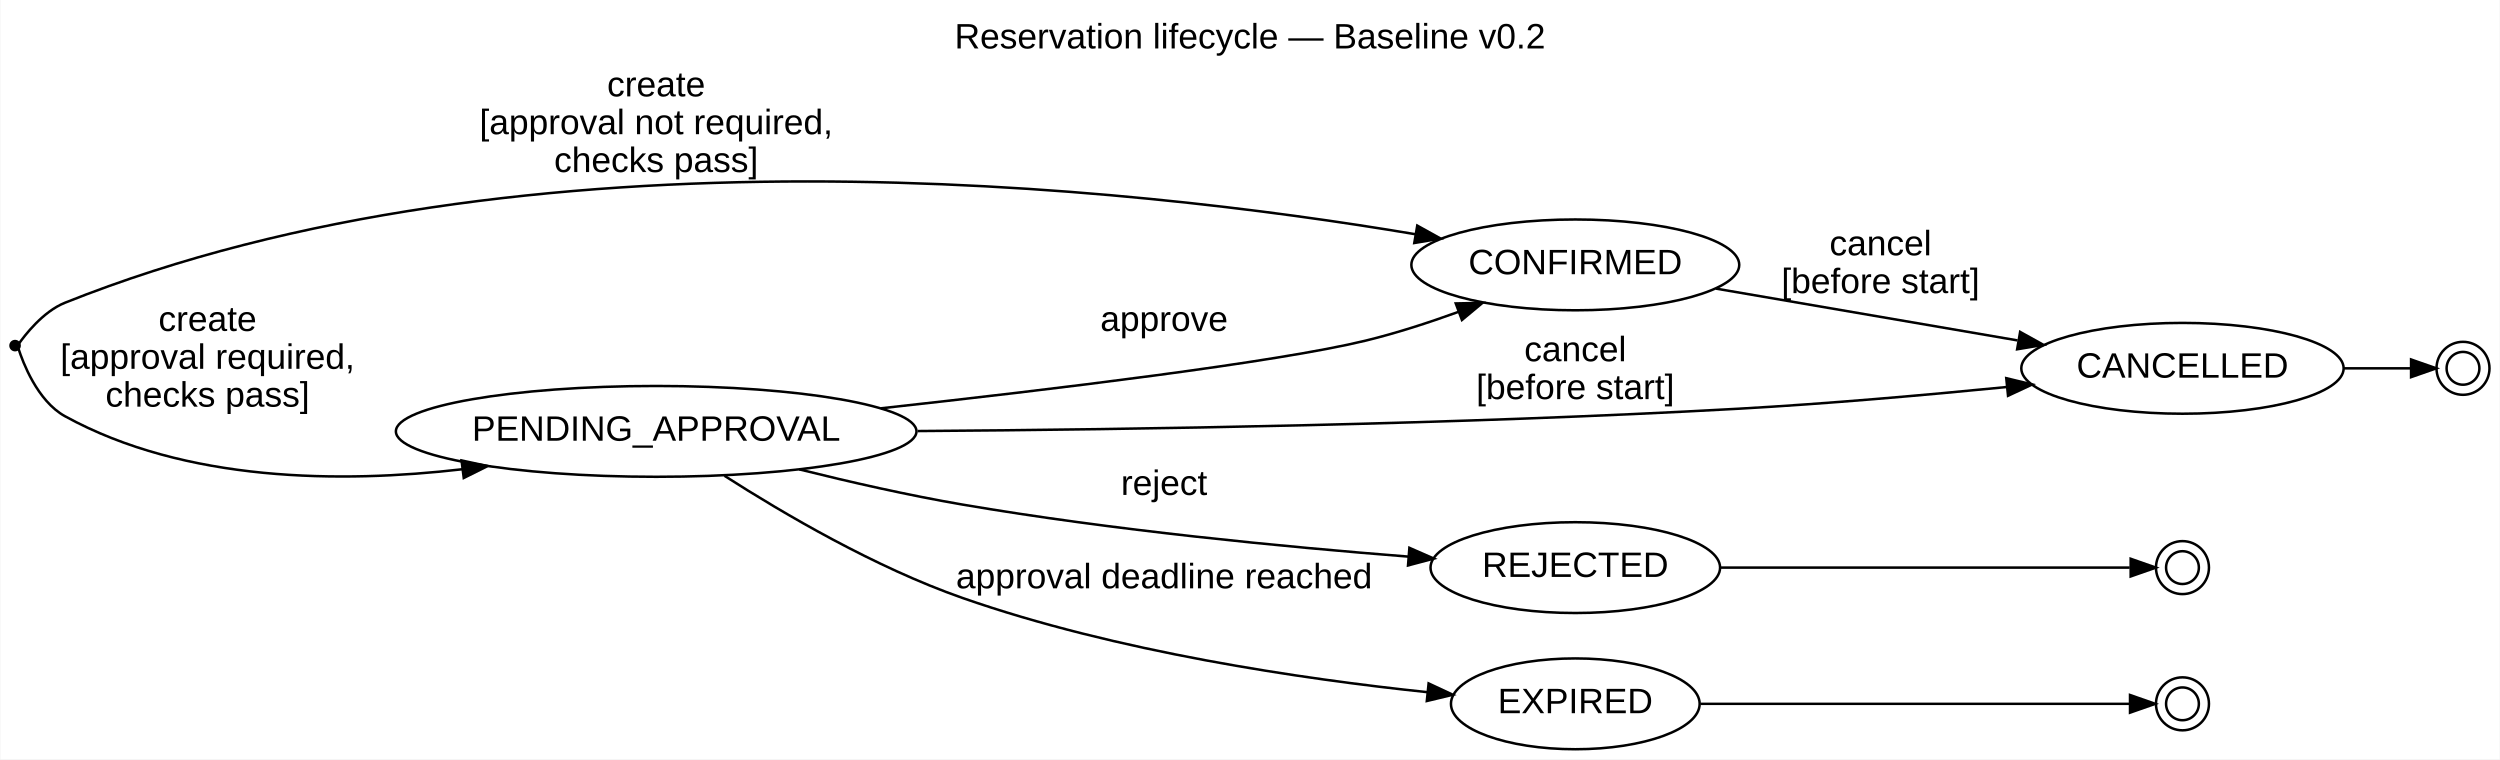
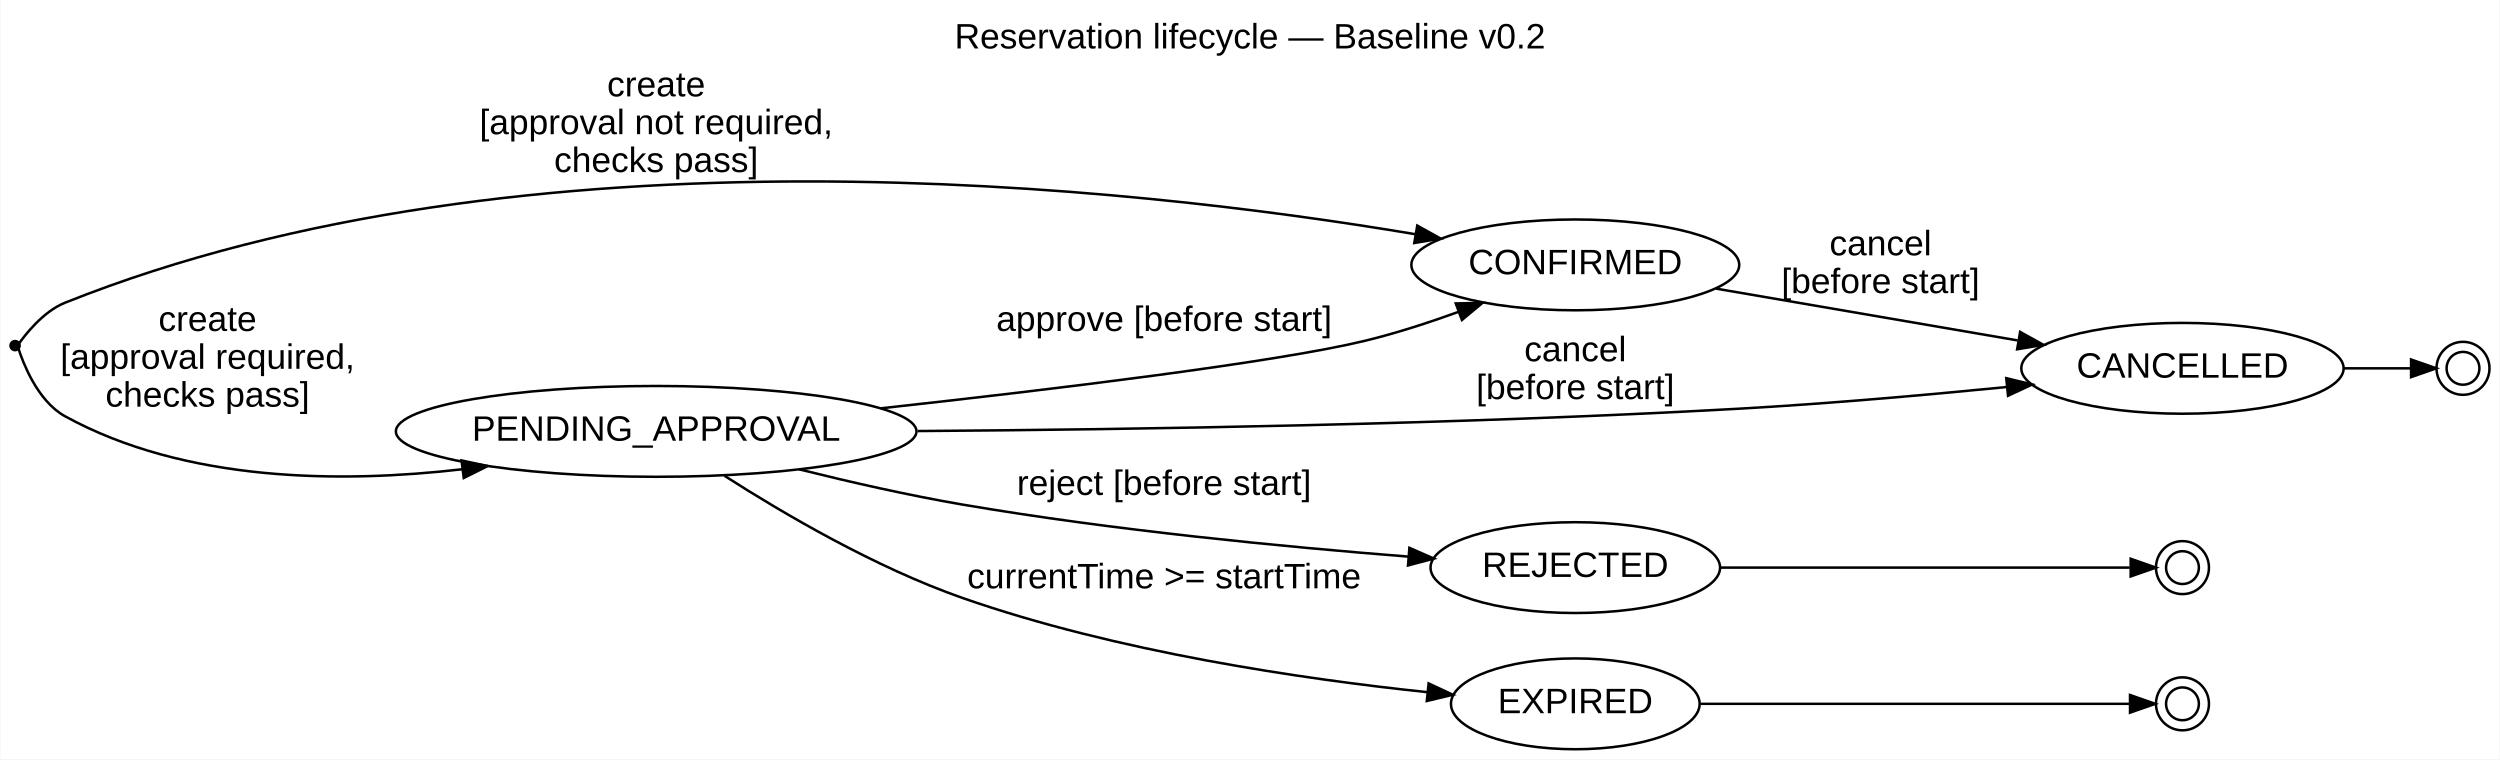
<svg xmlns="http://www.w3.org/2000/svg" width="991pt" height="301pt" viewBox="0.00 0.00 990.66 301.00">
  <g id="graph0" class="graph" transform="scale(1 1) rotate(0) translate(4 297)">
    <polygon fill="white" stroke="transparent" points="-4,4 -4,-297 986.66,-297 986.66,4 -4,4" />
    <text text-anchor="middle" x="491.33" y="-277.8" font-family="Arial" font-size="14.00">Reservation lifecycle — Baseline v0.2</text>
    <g id="node1" class="node">
      <ellipse fill="black" stroke="black" cx="1.8" cy="-160" rx="1.8" ry="1.8" />
    </g>
    <g id="node2" class="node">
      <ellipse fill="none" stroke="black" cx="620.28" cy="-192" rx="64.99" ry="18" />
      <text text-anchor="middle" x="620.28" y="-188.3" font-family="Arial" font-size="14.00">CONFIRMED</text>
    </g>
    <g id="edge1" class="edge">
      <path fill="none" stroke="black" d="M3.39,-160.86C5.46,-163.8 12.77,-173.47 21.6,-177 204.56,-250.11 444.81,-223.04 556.79,-204.17" />
      <polygon fill="black" stroke="black" points="557.63,-207.57 566.89,-202.43 556.45,-200.67 557.63,-207.57" />
      <text text-anchor="middle" x="255.94" y="-258.8" font-family="Arial" font-size="14.00">create</text>
      <text text-anchor="middle" x="255.94" y="-243.8" font-family="Arial" font-size="14.00">[approval not required,</text>
      <text text-anchor="middle" x="255.94" y="-228.8" font-family="Arial" font-size="14.00">checks pass]</text>
    </g>
    <g id="node3" class="node">
      <ellipse fill="none" stroke="black" cx="255.94" cy="-126" rx="103.18" ry="18" />
      <text text-anchor="middle" x="255.94" y="-122.3" font-family="Arial" font-size="14.00">PENDING_APPROVAL</text>
    </g>
    <g id="edge2" class="edge">
      <path fill="none" stroke="black" d="M3.22,-158.61C4.75,-153.84 10.52,-138.09 21.6,-132 69.26,-105.8 131.08,-105.42 179.11,-110.99" />
      <polygon fill="black" stroke="black" points="178.78,-114.48 189.14,-112.26 179.66,-107.53 178.78,-114.48" />
      <text text-anchor="middle" x="78.1" y="-165.8" font-family="Arial" font-size="14.00">create</text>
      <text text-anchor="middle" x="78.1" y="-150.8" font-family="Arial" font-size="14.00">[approval required,</text>
      <text text-anchor="middle" x="78.1" y="-135.8" font-family="Arial" font-size="14.00">checks pass]</text>
    </g>
    <g id="node4" class="node">
      <ellipse fill="none" stroke="black" cx="860.96" cy="-151" rx="63.89" ry="18" />
      <text text-anchor="middle" x="860.96" y="-147.3" font-family="Arial" font-size="14.00">CANCELLED</text>
    </g>
    <g id="edge7" class="edge">
      <path fill="none" stroke="black" d="M676.04,-182.59C711.64,-176.48 758.22,-168.48 795.59,-162.06" />
      <polygon fill="black" stroke="black" points="796.61,-165.43 805.87,-160.29 795.42,-158.54 796.61,-165.43" />
      <text text-anchor="middle" x="741.27" y="-195.8" font-family="Arial" font-size="14.00">cancel</text>
      <text text-anchor="middle" x="741.27" y="-180.8" font-family="Arial" font-size="14.00">[before start]</text>
    </g>
    <g id="edge3" class="edge">
      <path fill="none" stroke="black" d="M345,-135.15C413.22,-142.64 501.88,-153.37 537.28,-162 549.36,-164.95 562.12,-169.08 573.88,-173.35" />
      <polygon fill="black" stroke="black" points="572.89,-176.72 583.49,-176.94 575.34,-170.16 572.89,-176.72" />
-       <text text-anchor="middle" x="457.28" y="-165.8" font-family="Arial" font-size="14.00">approve</text>
+       <text text-anchor="middle" x="457.28" y="-165.8" font-family="Arial" font-size="14.00">approve [before start]</text>
    </g>
    <g id="edge6" class="edge">
      <path fill="none" stroke="black" d="M359.58,-126.13C446.39,-126.73 574.06,-128.75 685.27,-135 720.25,-136.97 759.08,-140.4 791.22,-143.58" />
      <polygon fill="black" stroke="black" points="791.11,-147.09 801.41,-144.6 791.81,-140.12 791.11,-147.09" />
      <text text-anchor="middle" x="620.28" y="-153.8" font-family="Arial" font-size="14.00">cancel</text>
      <text text-anchor="middle" x="620.28" y="-138.8" font-family="Arial" font-size="14.00">[before start]</text>
    </g>
    <g id="node5" class="node">
      <ellipse fill="none" stroke="black" cx="620.28" cy="-72" rx="57.39" ry="18" />
      <text text-anchor="middle" x="620.28" y="-68.3" font-family="Arial" font-size="14.00">REJECTED</text>
    </g>
    <g id="edge4" class="edge">
      <path fill="none" stroke="black" d="M312.64,-110.94C332.87,-105.9 355.99,-100.65 377.28,-97 436.75,-86.81 505.19,-80.21 554.08,-76.36" />
      <polygon fill="black" stroke="black" points="554.51,-79.84 564.21,-75.58 553.97,-72.86 554.51,-79.84" />
-       <text text-anchor="middle" x="457.28" y="-100.8" font-family="Arial" font-size="14.00">reject</text>
+       <text text-anchor="middle" x="457.28" y="-100.8" font-family="Arial" font-size="14.00">reject [before start]</text>
    </g>
    <g id="node6" class="node">
      <ellipse fill="none" stroke="black" cx="620.28" cy="-18" rx="49.29" ry="18" />
      <text text-anchor="middle" x="620.28" y="-14.3" font-family="Arial" font-size="14.00">EXPIRED</text>
    </g>
    <g id="edge5" class="edge">
      <path fill="none" stroke="black" d="M283,-108.4C306.61,-93.27 342.87,-72.05 377.28,-60 438.28,-38.65 511.87,-27.86 561.76,-22.61" />
      <polygon fill="black" stroke="black" points="562.13,-26.09 571.73,-21.6 561.42,-19.12 562.13,-26.09" />
-       <text text-anchor="middle" x="457.28" y="-63.8" font-family="Arial" font-size="14.00">approval deadline reached</text>
+       <text text-anchor="middle" x="457.28" y="-63.8" font-family="Arial" font-size="14.00">currentTime &gt;= startTime</text>
    </g>
    <g id="node7" class="node">
      <ellipse fill="none" stroke="black" cx="972.16" cy="-151" rx="6.5" ry="6.5" />
      <ellipse fill="none" stroke="black" cx="972.16" cy="-151" rx="10.5" ry="10.5" />
    </g>
    <g id="edge8" class="edge">
      <path fill="none" stroke="black" d="M924.85,-151C934.53,-151 943.86,-151 951.57,-151" />
      <polygon fill="black" stroke="black" points="951.58,-154.5 961.58,-151 951.58,-147.5 951.58,-154.5" />
    </g>
    <g id="node8" class="node">
      <ellipse fill="none" stroke="black" cx="860.96" cy="-72" rx="6.5" ry="6.5" />
      <ellipse fill="none" stroke="black" cx="860.96" cy="-72" rx="10.5" ry="10.5" />
    </g>
    <g id="edge9" class="edge">
      <path fill="none" stroke="black" d="M677.54,-72C729.79,-72 804.69,-72 840.04,-72" />
      <polygon fill="black" stroke="black" points="840.43,-75.5 850.43,-72 840.43,-68.5 840.43,-75.5" />
    </g>
    <g id="node9" class="node">
      <ellipse fill="none" stroke="black" cx="860.96" cy="-18" rx="6.5" ry="6.5" />
      <ellipse fill="none" stroke="black" cx="860.96" cy="-18" rx="10.5" ry="10.5" />
    </g>
    <g id="edge10" class="edge">
      <path fill="none" stroke="black" d="M669.87,-18C722.24,-18 803.07,-18 840.15,-18" />
      <polygon fill="black" stroke="black" points="840.17,-21.5 850.17,-18 840.17,-14.5 840.17,-21.5" />
    </g>
  </g>
</svg>
